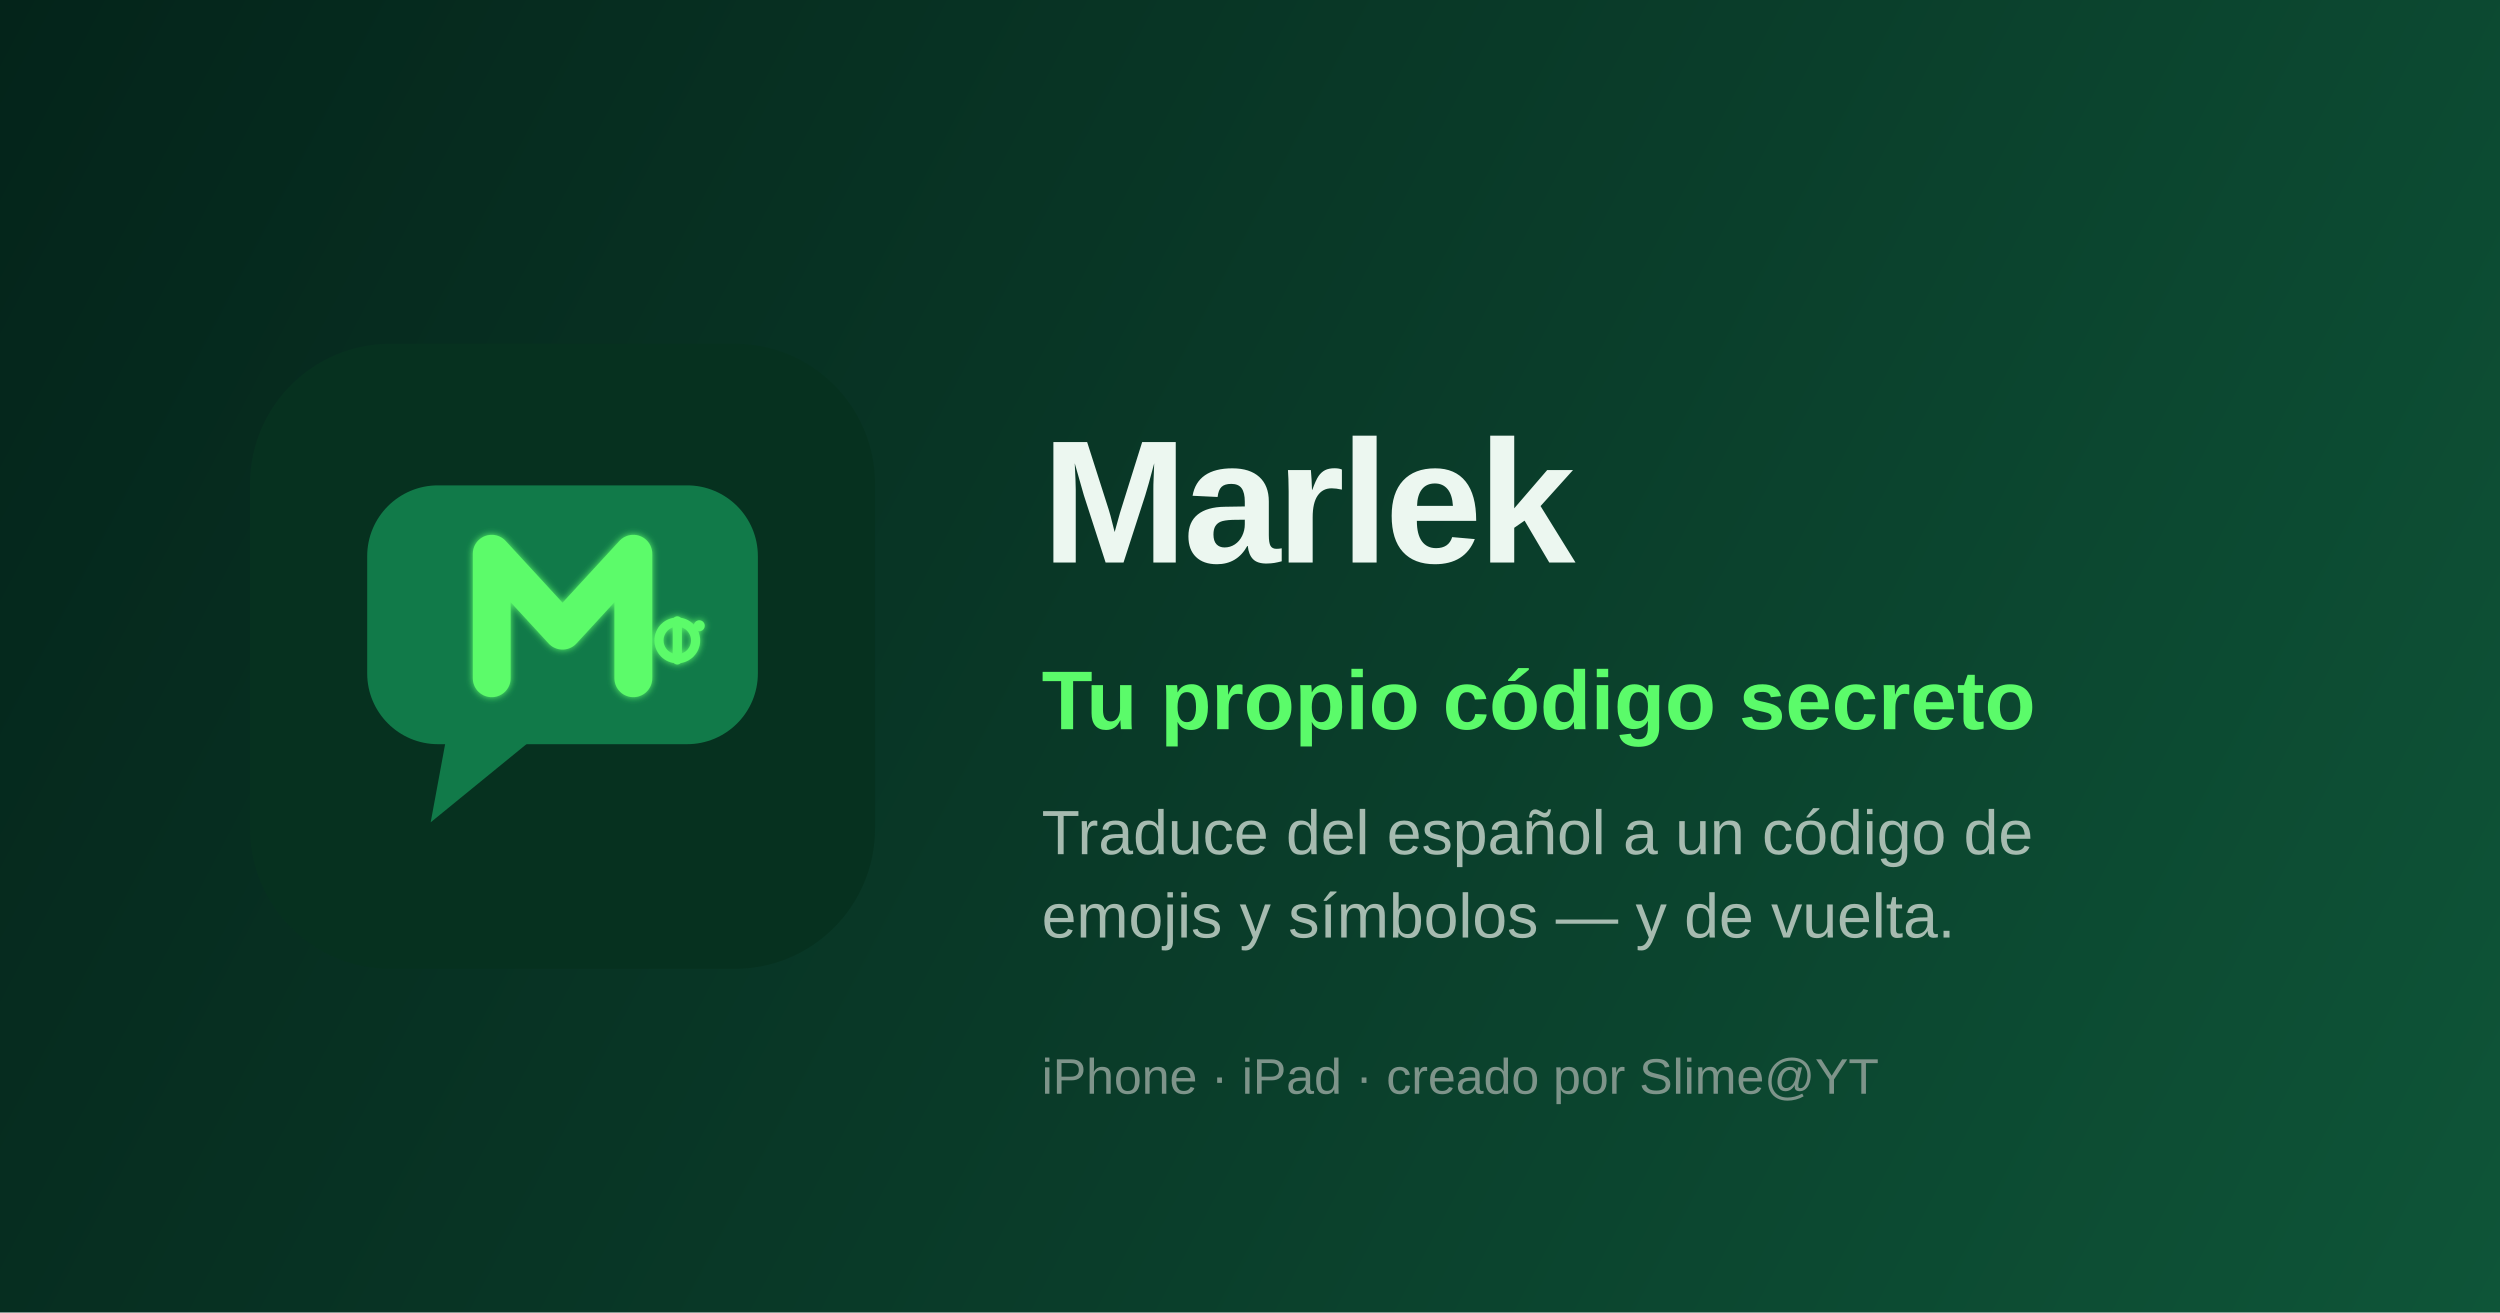
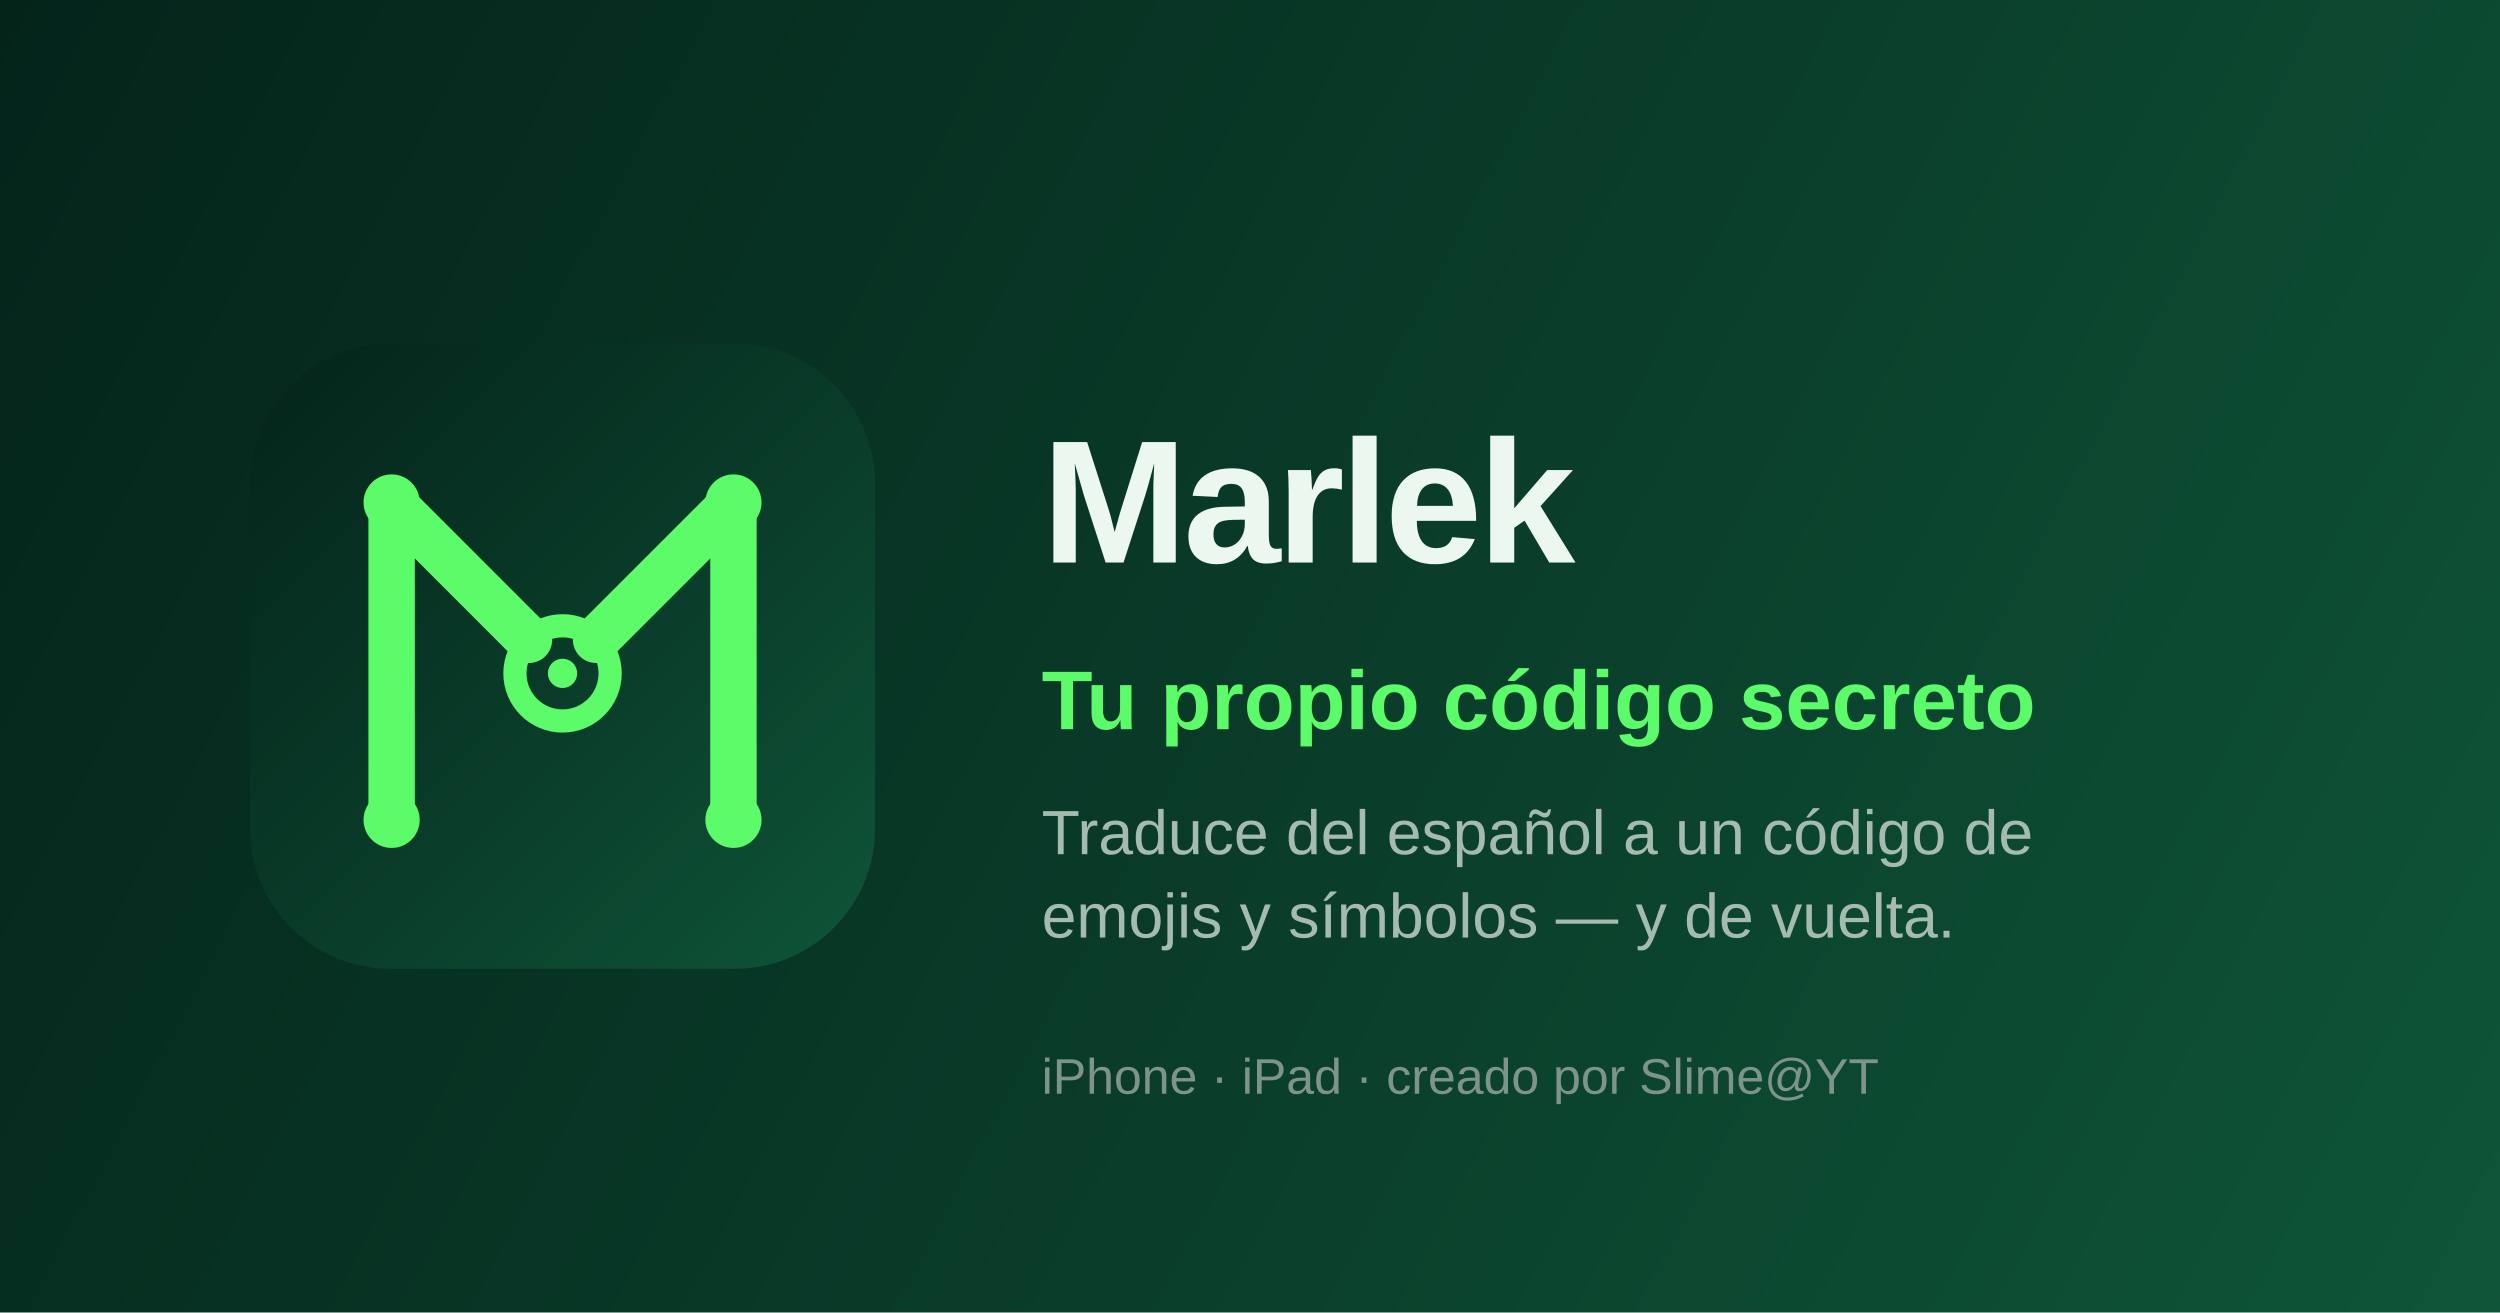
<svg xmlns="http://www.w3.org/2000/svg" viewBox="0 0 1200 630" width="1200" height="630" role="img" aria-label="Marlek — tu propio código secreto">
  <defs>
    <linearGradient id="bg" x1="0" y1="0" x2="1200" y2="630" gradientUnits="userSpaceOnUse">
      <stop offset="0" stop-color="#04241A" />
      <stop offset="0.55" stop-color="#0A3D2A" />
      <stop offset="1" stop-color="#0E5538" />
    </linearGradient>
-     <linearGradient id="bub" x1="0" y1="0" x2="280" y2="190" gradientUnits="userSpaceOnUse">
-       <stop offset="0" stop-color="#1FA86B" />
-       <stop offset="1" stop-color="#117A49" />
+     <linearGradient id="tile" x1="0" y1="0" x2="1024" y2="1024" gradientUnits="userSpaceOnUse">
+       <stop offset="0" stop-color="#04241A" />
+       <stop offset="0.55" stop-color="#0A3D2A" />
+       <stop offset="1" stop-color="#0E5538" />
    </linearGradient>
-     <filter id="glow" x="-30%" y="-30%" width="160%" height="160%">
-       <feGaussianBlur stdDeviation="6" result="b" />
-       <feMerge>
-         <feMergeNode in="b" />
-         <feMergeNode in="SourceGraphic" />
-       </feMerge>
-     </filter>
  </defs>
  <rect width="1200" height="630" fill="url(#bg)" />
  <g transform="translate(120,165) scale(0.293)">
-     <rect width="1024" height="1024" rx="230" fill="#06311F" />
-     <path d="M330 600 L296 784 L470 642 Z" fill="url(#bub)" />
-     <rect x="192" y="232" width="640" height="424" rx="116" fill="url(#bub)" />
-     <g filter="url(#glow)">
-       <polyline points="396,548 396,344 512,470 628,344 628,548" fill="none" stroke="#5BFB6A" stroke-width="62" stroke-linecap="round" stroke-linejoin="round" />
-       <g fill="none" stroke="#5BFB6A" stroke-width="15" stroke-linecap="round">
-         <circle cx="700" cy="486" r="30" />
-         <line x1="700" y1="454" x2="700" y2="518" />
-       </g>
-       <circle cx="736" cy="462" r="9" fill="#5BFB6A" />
+     <rect width="1024" height="1024" rx="230" fill="url(#tile)" />
+     <g fill="none" stroke="#5BFB6A" stroke-width="76" stroke-linecap="round" stroke-linejoin="round">
+       <polyline points="232,780 232,260 457,485" />
+       <polyline points="792,780 792,260 567,485" />
    </g>
+     <g fill="#5BFB6A">
+       <circle cx="232" cy="260" r="46" />
+       <circle cx="792" cy="260" r="46" />
+       <circle cx="232" cy="780" r="46" />
+       <circle cx="792" cy="780" r="46" />
+     </g>
+     <circle cx="512" cy="540" r="78" fill="none" stroke="#5BFB6A" stroke-width="38" />
+     <circle cx="512" cy="540" r="24" fill="#5BFB6A" />
  </g>
  <g font-family="-apple-system, 'SF Pro Display', 'Helvetica Neue', Arial, sans-serif">
    <text x="500" y="270" fill="#ECF7F0" font-size="84" font-weight="700" letter-spacing="-2">Marlek</text>
    <text x="500" y="350" fill="#5BFB6A" font-size="40" font-weight="600">Tu propio código secreto</text>
    <text x="500" y="410" fill="#A6BBB0" font-size="30" font-weight="400">Traduce del español a un código de</text>
    <text x="500" y="450" fill="#A6BBB0" font-size="30" font-weight="400">emojis y símbolos — y de vuelta.</text>
    <text x="500" y="525" fill="#7E948A" font-size="24" font-weight="400">iPhone · iPad  ·  creado por Slime@YT</text>
  </g>
</svg>
